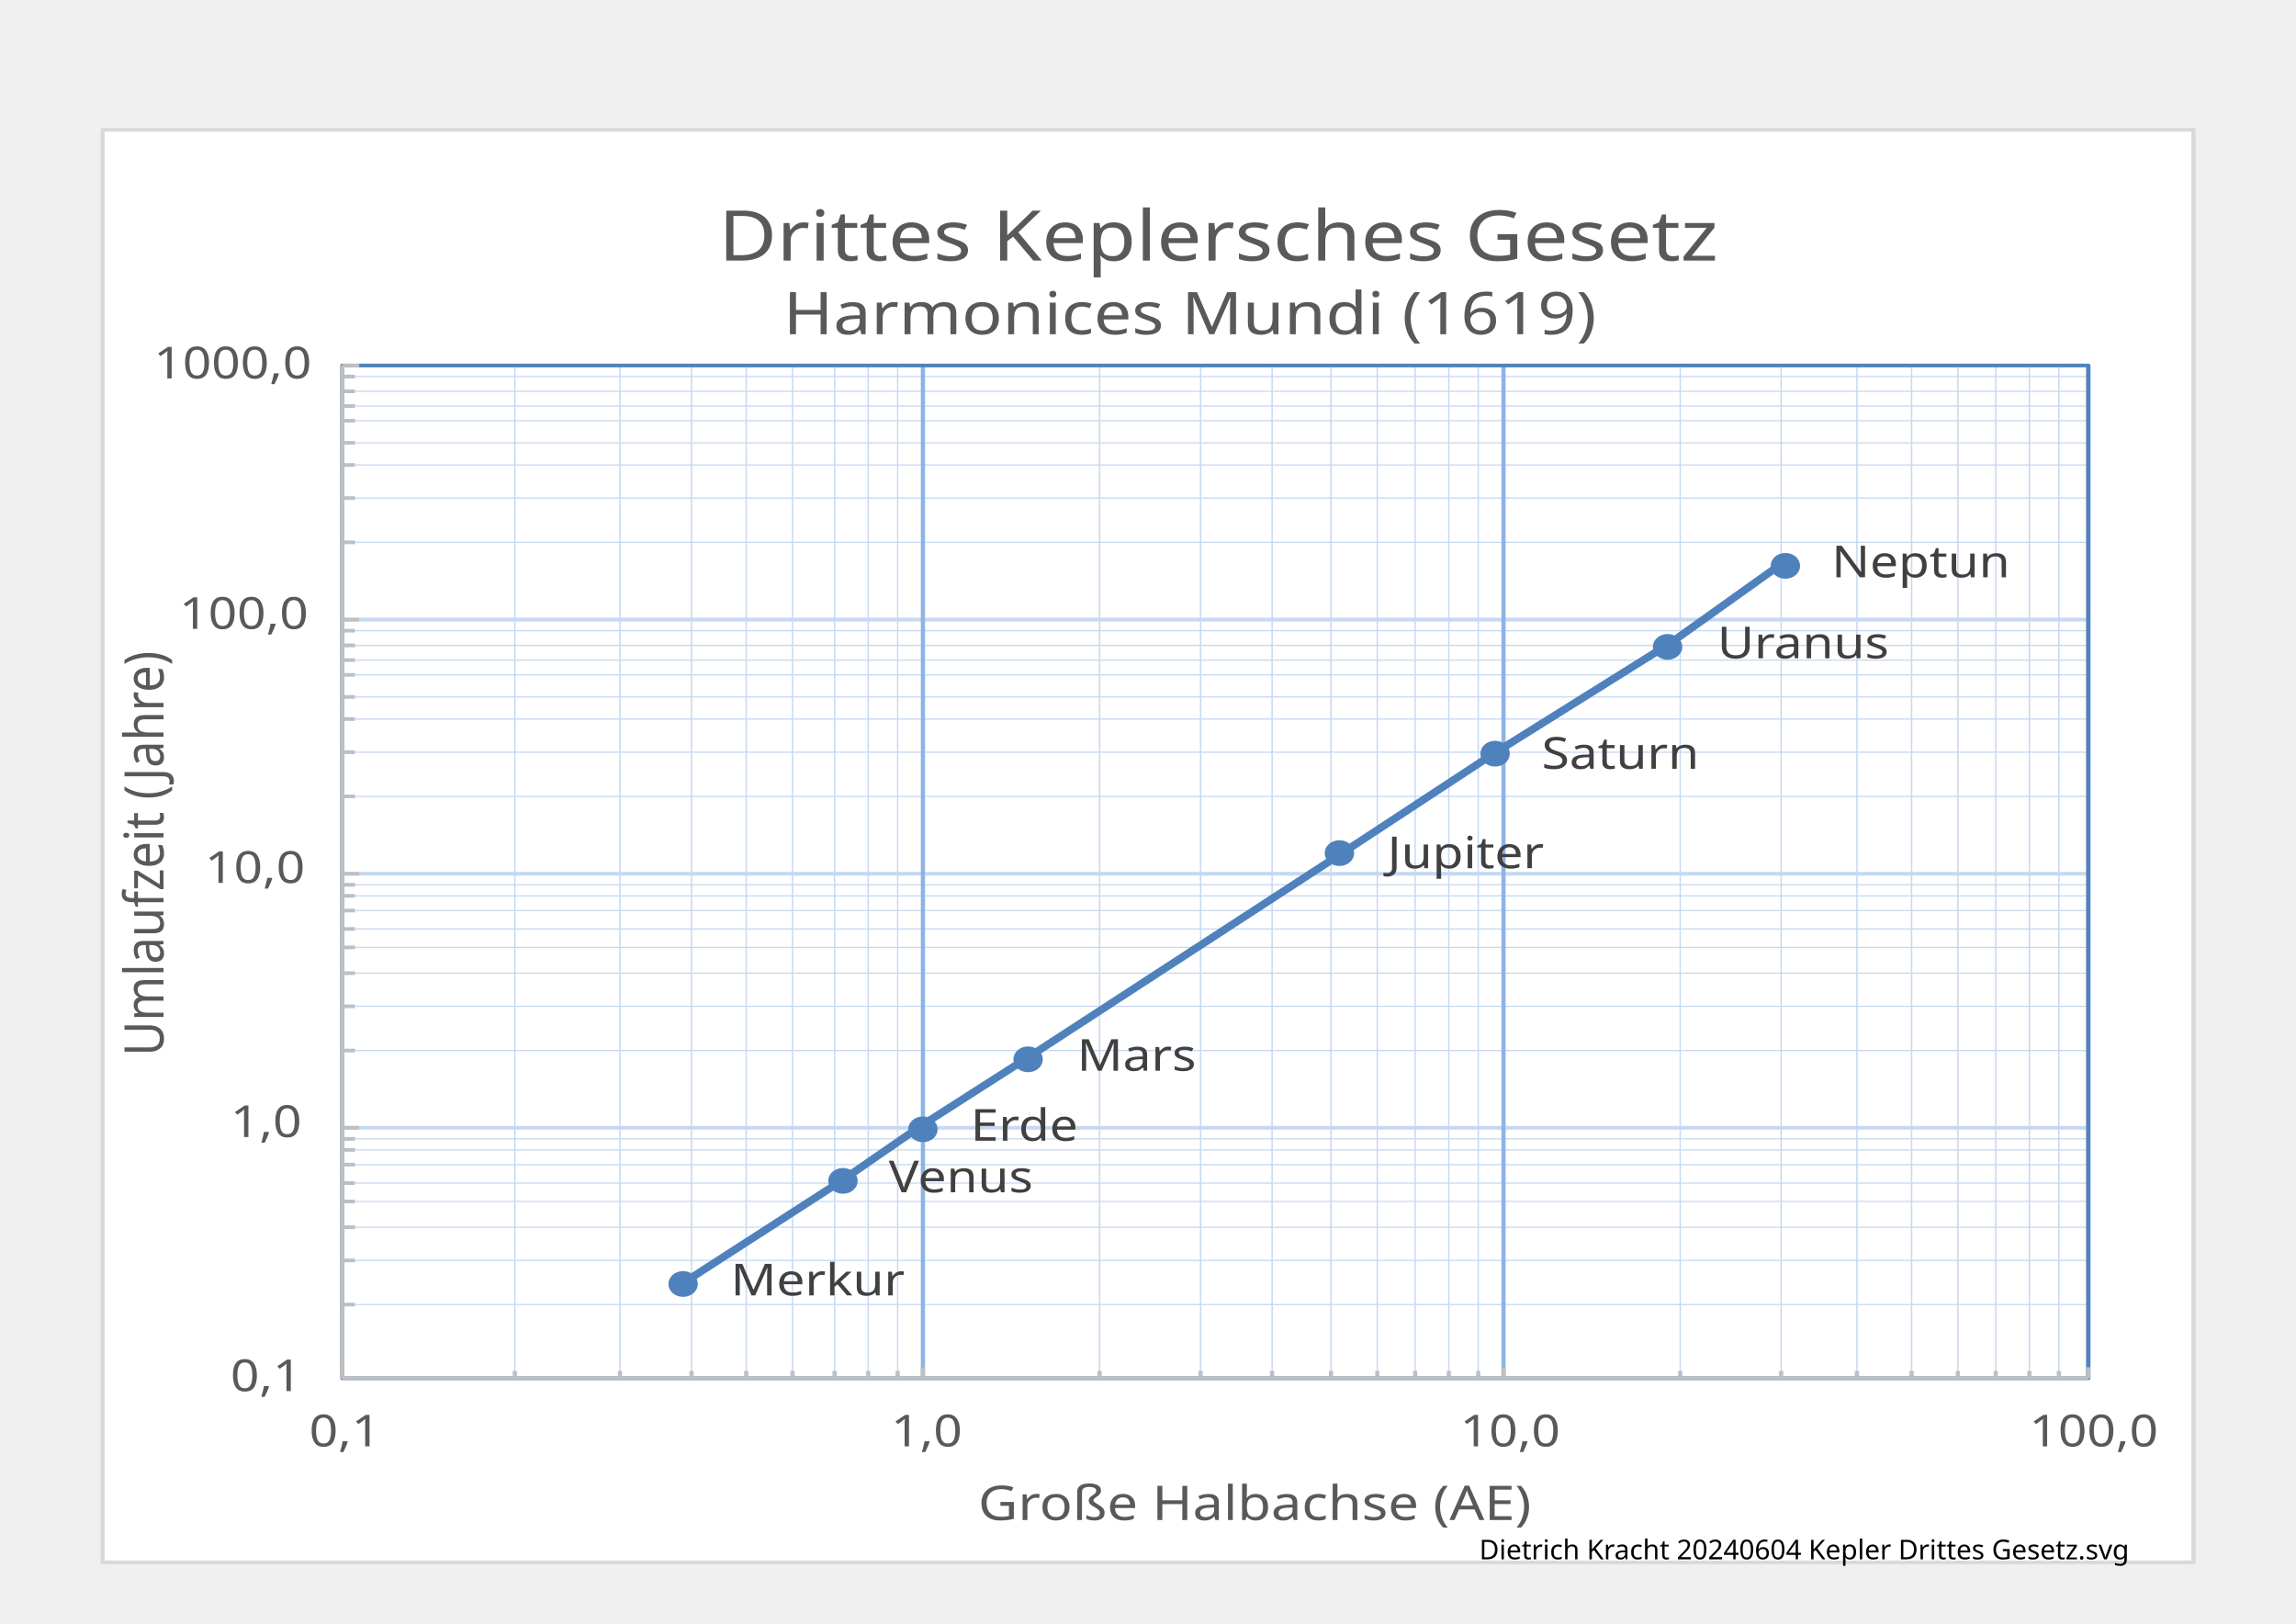
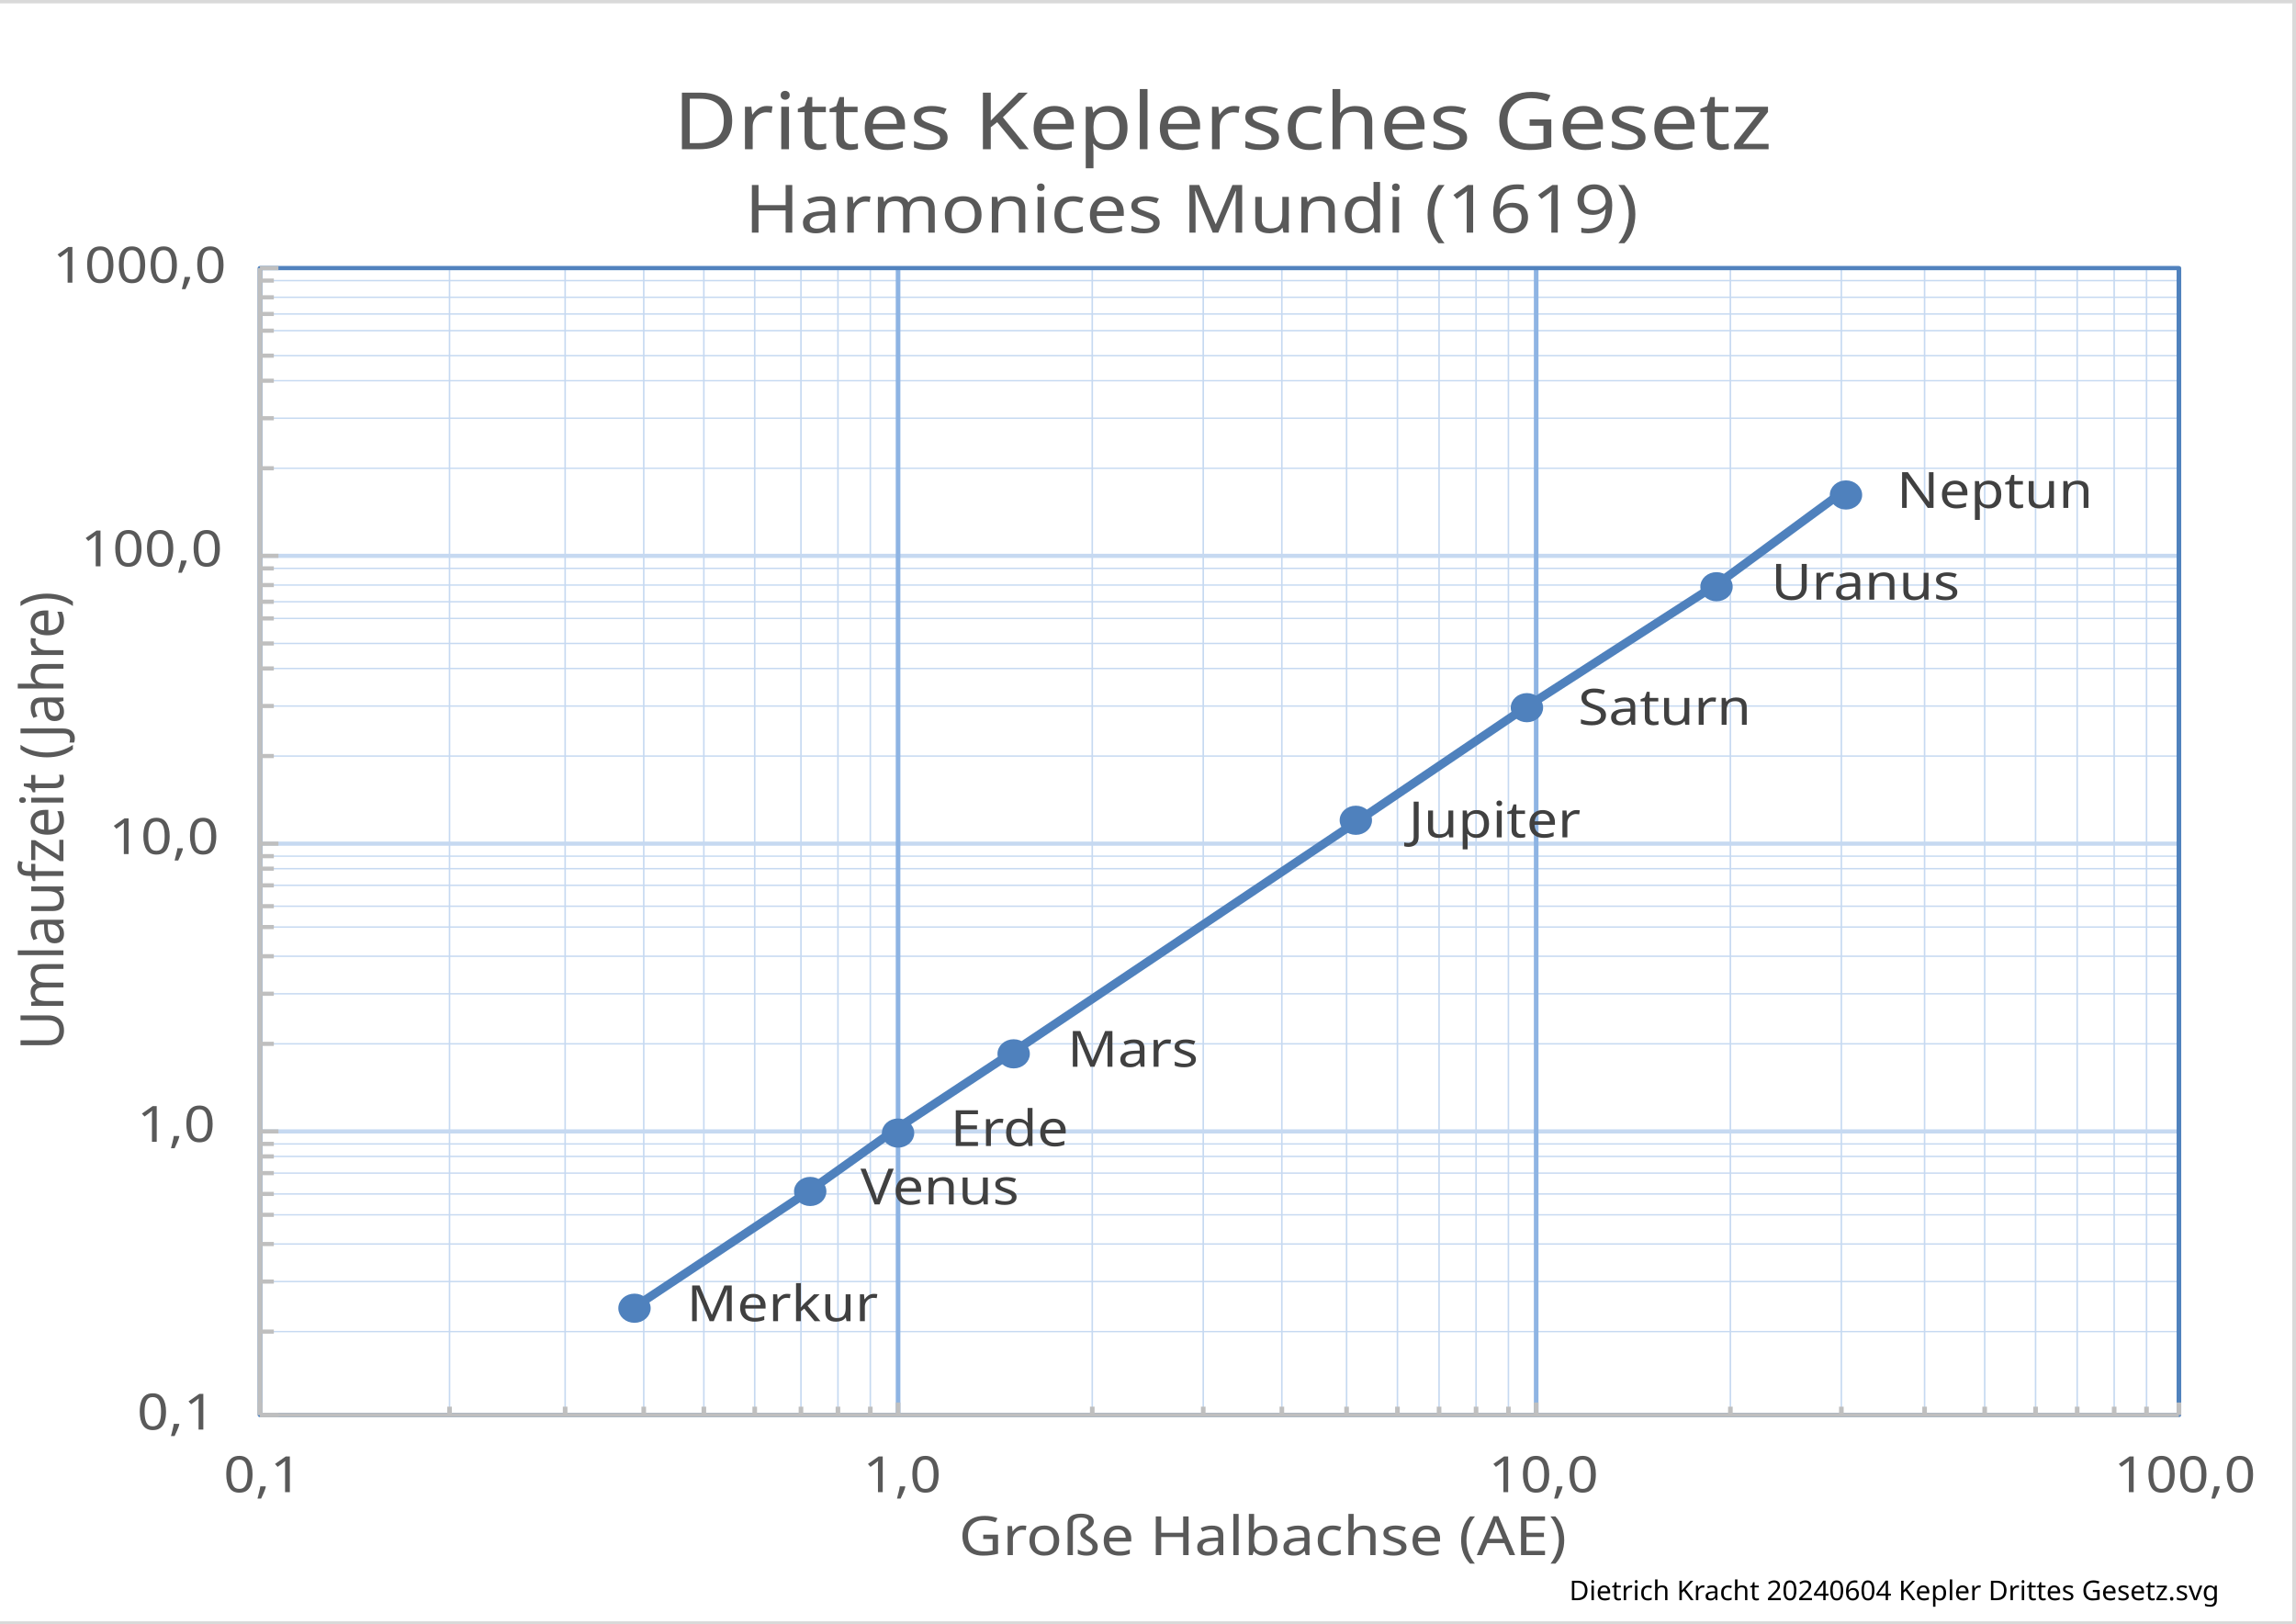
<svg xmlns="http://www.w3.org/2000/svg" width="297mm" height="210mm" viewBox="0 0 297 210" version="1.1" id="svg244">
  <defs id="defs241">
    <clipPath id="clip0">
      <rect x="1080" y="254" width="498" height="390" id="rect248" />
    </clipPath>
  </defs>
  <g id="layer1">
-     <g clip-path="url(#clip0)" transform="matrix(0.5442208,0,0,0.4762907,-574.7694,-104.4237)" id="g399">
-       <rect x="1080" y="254" width="497" height="389" fill="#ffffff" id="rect253" />
-       <g id="g257">
-         <path d="m 1137.5,573.5 h 415 m -415,-12 h 415 m -415,-9 h 415 m -415,-7 h 415 m -415,-5 h 415 m -415,-5 h 415 m -415,-4 h 415 m -415,-3 h 415 m -415,-24 h 415 m -415,-12 h 415 m -415,-9 h 415 m -415,-7 h 415 m -415,-5 h 415 m -415,-5 h 415 m -415,-4 h 415 m -415,-3 h 415 m -415,-24 h 415 m -415,-12 h 415 m -415,-9 h 415 m -415,-6 h 415 m -415,-6 h 415 m -415,-4 h 415 m -415,-4 h 415 m -415,-4 h 415 m -415,-24 h 415 m -415,-12 h 415 m -415,-9 h 415 m -415,-6 h 415 m -415,-6 h 415 m -415,-4 h 415 m -415,-4 h 415 m -415,-4 h 415" stroke="#c6d9f1" stroke-width="0.333" stroke-linejoin="round" stroke-miterlimit="10" fill="none" id="path255" />
-       </g>
-       <g id="g261">
-         <path d="m 1137.5,525.5 h 415 m -415,-69 h 415 m -415,-69 h 415 m -415,-69 h 415" stroke="#c6d9f1" stroke-linejoin="round" stroke-miterlimit="10" fill="none" id="path259" />
-       </g>
-       <g id="g265">
-         <path d="m 1178.5,318.5 v 275 m 25,-275 v 275 m 17,-275 v 275 m 13,-275 v 275 m 11,-275 v 275 m 10,-275 v 275 m 8,-275 v 275 m 7,-275 v 275 m 48,-275 v 275 m 24,-275 v 275 m 17,-275 v 275 m 14,-275 v 275 m 11,-275 v 275 m 9,-275 v 275 m 8,-275 v 275 m 7,-275 v 275 m 48,-275 v 275 m 24,-275 v 275 m 18,-275 v 275 m 13,-275 v 275 m 11,-275 v 275 m 9,-275 v 275 m 8,-275 v 275 m 7,-275 v 275" stroke="#c6d9f1" stroke-width="0.333" stroke-linejoin="round" stroke-miterlimit="10" fill="none" id="path263" />
-       </g>
-       <g id="g269">
-         <path d="m 1275.5,318.5 v 275 m 138,-275 v 275 m 139,-275 v 275" stroke="#8eb4e3" stroke-linejoin="round" stroke-miterlimit="10" fill="none" id="path267" />
-       </g>
-       <g id="g273">
-         <rect x="1137.5" y="318.5" width="415" height="275" stroke="#4f81bd" stroke-linejoin="round" stroke-miterlimit="10" stroke-opacity="0.98" fill="none" id="rect271" />
-       </g>
-       <g id="g277">
-         <path d="M 0,0 1.04987e-4,275" stroke="#bfbfbf" stroke-linejoin="round" stroke-miterlimit="10" fill="none" fill-rule="evenodd" transform="matrix(1,0,0,-1,1137.5,593.5)" id="path275" />
-       </g>
-       <g id="g281">
-         <path d="m 1137.5,593.5 h 3 m -3,-20 h 3 m -3,-12 h 3 m -3,-9 h 3 m -3,-7 h 3 m -3,-5 h 3 m -3,-5 h 3 m -3,-4 h 3 m -3,-3 h 3 m -3,-3 h 3 m -3,-21 h 3 m -3,-12 h 3 m -3,-9 h 3 m -3,-7 h 3 m -3,-5 h 3 m -3,-5 h 3 m -3,-4 h 3 m -3,-3 h 3 m -3,-3 h 3 m -3,-21 h 3 m -3,-12 h 3 m -3,-9 h 3 m -3,-6 h 3 m -3,-6 h 3 m -3,-4 h 3 m -3,-4 h 3 m -3,-4 h 3 m -3,-3 h 3 m -3,-21 h 3 m -3,-12 h 3 m -3,-9 h 3 m -3,-6 h 3 m -3,-6 h 3 m -3,-4 h 3 m -3,-4 h 3 m -3,-4 h 3 m -3,-3 h 3 m -3,275 h 4 m -4,-68 h 4 m -4,-69 h 4 m -4,-69 h 4 m -4,-69 h 4" stroke="#bfbfbf" stroke-linejoin="round" stroke-miterlimit="10" fill="none" id="path279" />
-       </g>
-       <g id="g285">
-         <path d="m 1137.5,593.5 h 415" stroke="#bfbfbf" stroke-linejoin="round" stroke-miterlimit="10" fill="none" fill-rule="evenodd" id="path283" />
-       </g>
-       <g id="g289">
-         <path d="m 1137.5,591.5 v 2 m 41,-2 v 2 m 25,-2 v 2 m 17,-2 v 2 m 13,-2 v 2 m 11,-2 v 2 m 10,-2 v 2 m 8,-2 v 2 m 7,-2 v 2 m 6,-2 v 2 m 42,-2 v 2 m 24,-2 v 2 m 17,-2 v 2 m 14,-2 v 2 m 11,-2 v 2 m 9,-2 v 2 m 8,-2 v 2 m 7,-2 v 2 m 6,-2 v 2 m 42,-2 v 2 m 24,-2 v 2 m 18,-2 v 2 m 13,-2 v 2 m 11,-2 v 2 m 9,-2 v 2 m 8,-2 v 2 m 7,-2 v 2 m 7,-2 v 2 m -415,-3 v 3 m 138,-3 v 3 m 138,-3 v 3 m 139,-3 v 3" stroke="#bfbfbf" stroke-linejoin="round" stroke-miterlimit="10" fill="none" id="path287" />
-       </g>
-       <g id="g293">
-         <path d="m 1218,568 38,-28 19,-15 26,-19 74,-55 36,-27 42,-30 27,-22" stroke="#4f81bd" stroke-width="2" stroke-linecap="round" stroke-linejoin="round" stroke-miterlimit="10" fill="none" id="path291" />
-       </g>
-       <g id="g311">
-         <path d="m 1221.5,567.9 c 0,1.657 -1.34,3 -3,3 -1.66,0 -3,-1.343 -3,-3 0,-1.657 1.34,-3 3,-3 1.66,0 3,1.343 3,3 z" stroke="#4f81bd" stroke-linejoin="round" stroke-miterlimit="10" fill="#4f81bd" id="path295" />
-         <path d="m 1259.5,539.9 c 0,1.657 -1.34,3 -3,3 -1.66,0 -3,-1.343 -3,-3 0,-1.657 1.34,-3 3,-3 1.66,0 3,1.343 3,3 z" stroke="#4f81bd" stroke-linejoin="round" stroke-miterlimit="10" fill="#4f81bd" id="path297" />
-         <path d="m 1278.5,525.9 c 0,1.657 -1.34,3 -3,3 -1.66,0 -3,-1.343 -3,-3 0,-1.657 1.34,-3 3,-3 1.66,0 3,1.343 3,3 z" stroke="#4f81bd" stroke-linejoin="round" stroke-miterlimit="10" fill="#4f81bd" id="path299" />
-         <path d="m 1303.5,506.9 c 0,1.657 -1.34,3 -3,3 -1.66,0 -3,-1.343 -3,-3 0,-1.657 1.34,-3 3,-3 1.66,0 3,1.343 3,3 z" stroke="#4f81bd" stroke-linejoin="round" stroke-miterlimit="10" fill="#4f81bd" id="path301" />
-         <path d="m 1377.5,450.9 c 0,1.657 -1.34,3 -3,3 -1.66,0 -3,-1.343 -3,-3 0,-1.657 1.34,-3 3,-3 1.66,0 3,1.343 3,3 z" stroke="#4f81bd" stroke-linejoin="round" stroke-miterlimit="10" fill="#4f81bd" id="path303" />
-         <path d="m 1414.5,423.9 c 0,1.657 -1.34,3 -3,3 -1.66,0 -3,-1.343 -3,-3 0,-1.657 1.34,-3 3,-3 1.66,0 3,1.343 3,3 z" stroke="#4f81bd" stroke-linejoin="round" stroke-miterlimit="10" fill="#4f81bd" id="path305" />
-         <path d="m 1455.5,394.9 c 0,1.657 -1.34,3 -3,3 -1.66,0 -3,-1.343 -3,-3 0,-1.657 1.34,-3 3,-3 1.66,0 3,1.343 3,3 z" stroke="#4f81bd" stroke-linejoin="round" stroke-miterlimit="10" fill="#4f81bd" id="path307" />
-         <path d="m 1483.5,372.9 c 0,1.657 -1.34,3 -3,3 -1.66,0 -3,-1.343 -3,-3 0,-1.657 1.34,-3 3,-3 1.66,0 3,1.343 3,3 z" stroke="#4f81bd" stroke-linejoin="round" stroke-miterlimit="10" fill="#4f81bd" id="path309" />
-       </g>
-       <g id="g315">
-         <text fill="#404040" font-family="Calibri, Calibri_MSFontService, sans-serif" font-weight="400" font-size="12px" transform="translate(1229.81,571)" id="text313">Merkur</text>
-       </g>
-       <g id="g319">
-         <text fill="#404040" font-family="Calibri, Calibri_MSFontService, sans-serif" font-weight="400" font-size="12px" transform="translate(1267.37,543)" id="text317">Venus</text>
-       </g>
-       <g id="g323">
-         <text fill="#404040" font-family="Calibri, Calibri_MSFontService, sans-serif" font-weight="400" font-size="12px" transform="translate(1286.83,529)" id="text321">Erde</text>
-       </g>
-       <g id="g327">
-         <text fill="#404040" font-family="Calibri, Calibri_MSFontService, sans-serif" font-weight="400" font-size="12px" transform="translate(1312.14,510)" id="text325">Mars</text>
-       </g>
-       <g id="g331">
-         <text fill="#404040" font-family="Calibri, Calibri_MSFontService, sans-serif" font-weight="400" font-size="12px" transform="translate(1385.9,455)" id="text329">Jupiter</text>
-       </g>
-       <g id="g335">
-         <text fill="#404040" font-family="Calibri, Calibri_MSFontService, sans-serif" font-weight="400" font-size="12px" transform="translate(1422.57,428)" id="text333">Saturn</text>
-       </g>
-       <g id="g339">
-         <text fill="#404040" font-family="Calibri, Calibri_MSFontService, sans-serif" font-weight="400" font-size="12px" transform="translate(1464.32,398)" id="text337">Uranus</text>
-       </g>
-       <g id="g343">
-         <text fill="#404040" font-family="Calibri, Calibri_MSFontService, sans-serif" font-weight="400" font-size="12px" transform="translate(1491.48,376)" id="text341">Neptun</text>
-       </g>
-       <g id="g347">
-         <text fill="#595959" font-family="Calibri, Calibri_MSFontService, sans-serif" font-weight="400" font-size="12px" transform="translate(1110.91,597)" id="text345">0,1</text>
-       </g>
-       <g id="g351">
-         <text fill="#595959" font-family="Calibri, Calibri_MSFontService, sans-serif" font-weight="400" font-size="12px" transform="translate(1110.91,528)" id="text349">1,0</text>
-       </g>
-       <g id="g355">
-         <text fill="#595959" font-family="Calibri, Calibri_MSFontService, sans-serif" font-weight="400" font-size="12px" transform="translate(1104.83,459)" id="text353">10,0</text>
-       </g>
-       <g id="g359">
-         <text fill="#595959" font-family="Calibri, Calibri_MSFontService, sans-serif" font-weight="400" font-size="12px" transform="translate(1098.75,390)" id="text357">100,0</text>
-       </g>
-       <g id="g363">
-         <text fill="#595959" font-family="Calibri, Calibri_MSFontService, sans-serif" font-weight="400" font-size="12px" transform="translate(1092.67,322)" id="text361">1000,0</text>
-       </g>
-       <g id="g367">
-         <text fill="#595959" font-family="Calibri, Calibri_MSFontService, sans-serif" font-weight="400" font-size="12px" transform="translate(1129.62,612)" id="text365">0,1</text>
-       </g>
-       <g id="g371">
-         <text fill="#595959" font-family="Calibri, Calibri_MSFontService, sans-serif" font-weight="400" font-size="12px" transform="translate(1267.92,612)" id="text369">1,0</text>
-       </g>
-       <g id="g375">
-         <text fill="#595959" font-family="Calibri, Calibri_MSFontService, sans-serif" font-weight="400" font-size="12px" transform="translate(1403.18,612)" id="text373">10,0</text>
-       </g>
-       <g id="g379">
-         <text fill="#595959" font-family="Calibri, Calibri_MSFontService, sans-serif" font-weight="400" font-size="12px" transform="translate(1538.45,612)" id="text377">100,0</text>
-       </g>
-       <g id="g383">
-         <text fill="#595959" font-family="Calibri, Calibri_MSFontService, sans-serif" font-weight="400" font-size="13px" transform="rotate(-90,800.5,-294.5)" id="text381">Umlaufzeit (Jahre)</text>
-       </g>
-       <g id="g387">
-         <text fill="#595959" font-family="Calibri, Calibri_MSFontService, sans-serif" font-weight="400" font-size="13px" transform="translate(1288.62,632)" id="text385">Große Halbachse (AE)</text>
-       </g>
-       <g id="g391">
-         <text fill="#595959" font-family="Calibri, Calibri_MSFontService, sans-serif" font-weight="400" font-size="19px" transform="translate(1226.91,290)" id="text389">Drittes Keplersches Gesetz</text>
-       </g>
-       <g id="g395">
-         <text fill="#595959" font-family="Calibri, Calibri_MSFontService, sans-serif" font-weight="400" font-size="16px" transform="translate(1242.34,310)" id="text393">Harmonices Mundi (1619)</text>
-       </g>
-       <rect x="1080.5" y="254.5" width="497" height="389" stroke="#d9d9d9" stroke-linejoin="round" stroke-miterlimit="10" fill="none" id="rect397" />
+     <rect x="-0.767" y="-0.117" width="297.275" height="209.825" fill="#ffffff" id="rect253" style="stroke-width:0.568" />
+     <g id="g257" transform="matrix(0.5981384,0,0,0.5393948,-646.7566,-137.1231)">
+       <path d="m 1137.5,573.5 h 415 m -415,-12 h 415 m -415,-9 h 415 m -415,-7 h 415 m -415,-5 h 415 m -415,-5 h 415 m -415,-4 h 415 m -415,-3 h 415 m -415,-24 h 415 m -415,-12 h 415 m -415,-9 h 415 m -415,-7 h 415 m -415,-5 h 415 m -415,-5 h 415 m -415,-4 h 415 m -415,-3 h 415 m -415,-24 h 415 m -415,-12 h 415 m -415,-9 h 415 m -415,-6 h 415 m -415,-6 h 415 m -415,-4 h 415 m -415,-4 h 415 m -415,-4 h 415 m -415,-24 h 415 m -415,-12 h 415 m -415,-9 h 415 m -415,-6 h 415 m -415,-6 h 415 m -415,-4 h 415 m -415,-4 h 415 m -415,-4 h 415" stroke="#c6d9f1" stroke-width="0.333" stroke-linejoin="round" stroke-miterlimit="10" fill="none" id="path255" />
    </g>
-     <text xml:space="preserve" style="font-style:normal;font-weight:normal;font-size:3.528px;line-height:1.25;font-family:sans-serif;fill:#000000;fill-opacity:1;stroke:none;stroke-width:0.265" x="191.352" y="201.668" id="text10940">
-       <tspan id="tspan10938" style="font-size:3.528px;stroke-width:0.265" x="191.352" y="201.668">Dietrich Kracht 20240604 Kepler Drittes Gesetz.svg</tspan>
+     <g id="g261" transform="matrix(0.5981384,0,0,0.5393948,-646.7566,-137.1231)">
+       <path d="m 1137.5,525.5 h 415 m -415,-69 h 415 m -415,-69 h 415 m -415,-69 h 415" stroke="#c6d9f1" stroke-linejoin="round" stroke-miterlimit="10" fill="none" id="path259" />
+     </g>
+     <g id="g265" transform="matrix(0.5981384,0,0,0.5393948,-646.7566,-137.1231)">
+       <path d="m 1178.5,318.5 v 275 m 25,-275 v 275 m 17,-275 v 275 m 13,-275 v 275 m 11,-275 v 275 m 10,-275 v 275 m 8,-275 v 275 m 7,-275 v 275 m 48,-275 v 275 m 24,-275 v 275 m 17,-275 v 275 m 14,-275 v 275 m 11,-275 v 275 m 9,-275 v 275 m 8,-275 v 275 m 7,-275 v 275 m 48,-275 v 275 m 24,-275 v 275 m 18,-275 v 275 m 13,-275 v 275 m 11,-275 v 275 m 9,-275 v 275 m 8,-275 v 275 m 7,-275 v 275" stroke="#c6d9f1" stroke-width="0.333" stroke-linejoin="round" stroke-miterlimit="10" fill="none" id="path263" />
+     </g>
+     <g id="g269" transform="matrix(0.5981384,0,0,0.5393948,-646.7566,-137.1231)">
+       <path d="m 1275.5,318.5 v 275 m 138,-275 v 275 m 139,-275 v 275" stroke="#8eb4e3" stroke-linejoin="round" stroke-miterlimit="10" fill="none" id="path267" />
+     </g>
+     <g id="g273" transform="matrix(0.5981384,0,0,0.5393948,-646.7566,-137.1231)">
+       <rect x="1137.5" y="318.5" width="415" height="275" stroke="#4f81bd" stroke-linejoin="round" stroke-miterlimit="10" stroke-opacity="0.98" fill="none" id="rect271" />
+     </g>
+     <g id="g277" transform="matrix(0.5981384,0,0,0.5393948,-646.7566,-137.1231)">
+       <path d="M 0,0 1.04987e-4,275" stroke="#bfbfbf" stroke-linejoin="round" stroke-miterlimit="10" fill="none" fill-rule="evenodd" transform="matrix(1,0,0,-1,1137.5,593.5)" id="path275" />
+     </g>
+     <g id="g281" transform="matrix(0.5981384,0,0,0.5393948,-646.7566,-137.1231)">
+       <path d="m 1137.5,593.5 h 3 m -3,-20 h 3 m -3,-12 h 3 m -3,-9 h 3 m -3,-7 h 3 m -3,-5 h 3 m -3,-5 h 3 m -3,-4 h 3 m -3,-3 h 3 m -3,-3 h 3 m -3,-21 h 3 m -3,-12 h 3 m -3,-9 h 3 m -3,-7 h 3 m -3,-5 h 3 m -3,-5 h 3 m -3,-4 h 3 m -3,-3 h 3 m -3,-3 h 3 m -3,-21 h 3 m -3,-12 h 3 m -3,-9 h 3 m -3,-6 h 3 m -3,-6 h 3 m -3,-4 h 3 m -3,-4 h 3 m -3,-4 h 3 m -3,-3 h 3 m -3,-21 h 3 m -3,-12 h 3 m -3,-9 h 3 m -3,-6 h 3 m -3,-6 h 3 m -3,-4 h 3 m -3,-4 h 3 m -3,-4 h 3 m -3,-3 h 3 m -3,275 h 4 m -4,-68 h 4 m -4,-69 h 4 m -4,-69 h 4 m -4,-69 h 4" stroke="#bfbfbf" stroke-linejoin="round" stroke-miterlimit="10" fill="none" id="path279" />
+     </g>
+     <g id="g285" transform="matrix(0.5981384,0,0,0.5393948,-646.7566,-137.1231)">
+       <path d="m 1137.5,593.5 h 415" stroke="#bfbfbf" stroke-linejoin="round" stroke-miterlimit="10" fill="none" fill-rule="evenodd" id="path283" />
+     </g>
+     <g id="g289" transform="matrix(0.5981384,0,0,0.5393948,-646.7566,-137.1231)">
+       <path d="m 1137.5,591.5 v 2 m 41,-2 v 2 m 25,-2 v 2 m 17,-2 v 2 m 13,-2 v 2 m 11,-2 v 2 m 10,-2 v 2 m 8,-2 v 2 m 7,-2 v 2 m 6,-2 v 2 m 42,-2 v 2 m 24,-2 v 2 m 17,-2 v 2 m 14,-2 v 2 m 11,-2 v 2 m 9,-2 v 2 m 8,-2 v 2 m 7,-2 v 2 m 6,-2 v 2 m 42,-2 v 2 m 24,-2 v 2 m 18,-2 v 2 m 13,-2 v 2 m 11,-2 v 2 m 9,-2 v 2 m 8,-2 v 2 m 7,-2 v 2 m 7,-2 v 2 m -415,-3 v 3 m 138,-3 v 3 m 138,-3 v 3 m 139,-3 v 3" stroke="#bfbfbf" stroke-linejoin="round" stroke-miterlimit="10" fill="none" id="path287" />
+     </g>
+     <g id="g293" transform="matrix(0.5981384,0,0,0.5393948,-646.7566,-137.1231)">
+       <path d="m 1218,568 38,-28 19,-15 26,-19 74,-55 36,-27 42,-30 27,-22" stroke="#4f81bd" stroke-width="2" stroke-linecap="round" stroke-linejoin="round" stroke-miterlimit="10" fill="none" id="path291" />
+     </g>
+     <g id="g311" transform="matrix(0.5981384,0,0,0.5393948,-646.7566,-137.1231)">
+       <path d="m 1221.5,567.9 c 0,1.657 -1.34,3 -3,3 -1.66,0 -3,-1.343 -3,-3 0,-1.657 1.34,-3 3,-3 1.66,0 3,1.343 3,3 z" stroke="#4f81bd" stroke-linejoin="round" stroke-miterlimit="10" fill="#4f81bd" id="path295" />
+       <path d="m 1259.5,539.9 c 0,1.657 -1.34,3 -3,3 -1.66,0 -3,-1.343 -3,-3 0,-1.657 1.34,-3 3,-3 1.66,0 3,1.343 3,3 z" stroke="#4f81bd" stroke-linejoin="round" stroke-miterlimit="10" fill="#4f81bd" id="path297" />
+       <path d="m 1278.5,525.9 c 0,1.657 -1.34,3 -3,3 -1.66,0 -3,-1.343 -3,-3 0,-1.657 1.34,-3 3,-3 1.66,0 3,1.343 3,3 z" stroke="#4f81bd" stroke-linejoin="round" stroke-miterlimit="10" fill="#4f81bd" id="path299" />
+       <path d="m 1303.5,506.9 c 0,1.657 -1.34,3 -3,3 -1.66,0 -3,-1.343 -3,-3 0,-1.657 1.34,-3 3,-3 1.66,0 3,1.343 3,3 z" stroke="#4f81bd" stroke-linejoin="round" stroke-miterlimit="10" fill="#4f81bd" id="path301" />
+       <path d="m 1377.5,450.9 c 0,1.657 -1.34,3 -3,3 -1.66,0 -3,-1.343 -3,-3 0,-1.657 1.34,-3 3,-3 1.66,0 3,1.343 3,3 z" stroke="#4f81bd" stroke-linejoin="round" stroke-miterlimit="10" fill="#4f81bd" id="path303" />
+       <path d="m 1414.5,423.9 c 0,1.657 -1.34,3 -3,3 -1.66,0 -3,-1.343 -3,-3 0,-1.657 1.34,-3 3,-3 1.66,0 3,1.343 3,3 z" stroke="#4f81bd" stroke-linejoin="round" stroke-miterlimit="10" fill="#4f81bd" id="path305" />
+       <path d="m 1455.5,394.9 c 0,1.657 -1.34,3 -3,3 -1.66,0 -3,-1.343 -3,-3 0,-1.657 1.34,-3 3,-3 1.66,0 3,1.343 3,3 z" stroke="#4f81bd" stroke-linejoin="round" stroke-miterlimit="10" fill="#4f81bd" id="path307" />
+       <path d="m 1483.5,372.9 c 0,1.657 -1.34,3 -3,3 -1.66,0 -3,-1.343 -3,-3 0,-1.657 1.34,-3 3,-3 1.66,0 3,1.343 3,3 z" stroke="#4f81bd" stroke-linejoin="round" stroke-miterlimit="10" fill="#4f81bd" id="path309" />
+     </g>
+     <g id="g315" transform="matrix(0.5981384,0,0,0.5393948,-646.7566,-137.1231)">
+       <text fill="#404040" font-family="Calibri, Calibri_MSFontService, sans-serif" font-weight="400" font-size="12px" transform="translate(1229.81,571)" id="text313">Merkur</text>
+     </g>
+     <g id="g319" transform="matrix(0.5981384,0,0,0.5393948,-646.7566,-137.1231)">
+       <text fill="#404040" font-family="Calibri, Calibri_MSFontService, sans-serif" font-weight="400" font-size="12px" transform="translate(1267.37,543)" id="text317">Venus</text>
+     </g>
+     <g id="g323" transform="matrix(0.5981384,0,0,0.5393948,-646.7566,-137.1231)">
+       <text fill="#404040" font-family="Calibri, Calibri_MSFontService, sans-serif" font-weight="400" font-size="12px" transform="translate(1286.83,529)" id="text321">Erde</text>
+     </g>
+     <g id="g327" transform="matrix(0.5981384,0,0,0.5393948,-646.7566,-137.1231)">
+       <text fill="#404040" font-family="Calibri, Calibri_MSFontService, sans-serif" font-weight="400" font-size="12px" transform="translate(1312.14,510)" id="text325">Mars</text>
+     </g>
+     <g id="g331" transform="matrix(0.5981384,0,0,0.5393948,-646.7566,-137.1231)">
+       <text fill="#404040" font-family="Calibri, Calibri_MSFontService, sans-serif" font-weight="400" font-size="12px" transform="translate(1385.9,455)" id="text329">Jupiter</text>
+     </g>
+     <g id="g335" transform="matrix(0.5981384,0,0,0.5393948,-646.7566,-137.1231)">
+       <text fill="#404040" font-family="Calibri, Calibri_MSFontService, sans-serif" font-weight="400" font-size="12px" transform="translate(1422.57,428)" id="text333">Saturn</text>
+     </g>
+     <g id="g339" transform="matrix(0.5981384,0,0,0.5393948,-646.7566,-137.1231)">
+       <text fill="#404040" font-family="Calibri, Calibri_MSFontService, sans-serif" font-weight="400" font-size="12px" transform="translate(1464.32,398)" id="text337">Uranus</text>
+     </g>
+     <g id="g343" transform="matrix(0.5981384,0,0,0.5393948,-646.7566,-137.1231)">
+       <text fill="#404040" font-family="Calibri, Calibri_MSFontService, sans-serif" font-weight="400" font-size="12px" transform="translate(1491.48,376)" id="text341">Neptun</text>
+     </g>
+     <g id="g347" transform="matrix(0.5981384,0,0,0.5393948,-646.7566,-137.1231)">
+       <text fill="#595959" font-family="Calibri, Calibri_MSFontService, sans-serif" font-weight="400" font-size="12px" transform="translate(1110.91,597)" id="text345">0,1</text>
+     </g>
+     <g id="g351" transform="matrix(0.5981384,0,0,0.5393948,-646.7566,-137.1231)">
+       <text fill="#595959" font-family="Calibri, Calibri_MSFontService, sans-serif" font-weight="400" font-size="12px" transform="translate(1110.91,528)" id="text349">1,0</text>
+     </g>
+     <g id="g355" transform="matrix(0.5981384,0,0,0.5393948,-646.7566,-137.1231)">
+       <text fill="#595959" font-family="Calibri, Calibri_MSFontService, sans-serif" font-weight="400" font-size="12px" transform="translate(1104.83,459)" id="text353">10,0</text>
+     </g>
+     <g id="g359" transform="matrix(0.5981384,0,0,0.5393948,-646.7566,-137.1231)">
+       <text fill="#595959" font-family="Calibri, Calibri_MSFontService, sans-serif" font-weight="400" font-size="12px" transform="translate(1098.75,390)" id="text357">100,0</text>
+     </g>
+     <g id="g363" transform="matrix(0.5981384,0,0,0.5393948,-646.7566,-137.1231)">
+       <text fill="#595959" font-family="Calibri, Calibri_MSFontService, sans-serif" font-weight="400" font-size="12px" transform="translate(1092.67,322)" id="text361">1000,0</text>
+     </g>
+     <g id="g367" transform="matrix(0.5981384,0,0,0.5393948,-646.7566,-137.1231)">
+       <text fill="#595959" font-family="Calibri, Calibri_MSFontService, sans-serif" font-weight="400" font-size="12px" transform="translate(1129.62,612)" id="text365">0,1</text>
+     </g>
+     <g id="g371" transform="matrix(0.5981384,0,0,0.5393948,-646.7566,-137.1231)">
+       <text fill="#595959" font-family="Calibri, Calibri_MSFontService, sans-serif" font-weight="400" font-size="12px" transform="translate(1267.92,612)" id="text369">1,0</text>
+     </g>
+     <g id="g375" transform="matrix(0.5981384,0,0,0.5393948,-646.7566,-137.1231)">
+       <text fill="#595959" font-family="Calibri, Calibri_MSFontService, sans-serif" font-weight="400" font-size="12px" transform="translate(1403.18,612)" id="text373">10,0</text>
+     </g>
+     <g id="g379" transform="matrix(0.5981384,0,0,0.5393948,-646.7566,-137.1231)">
+       <text fill="#595959" font-family="Calibri, Calibri_MSFontService, sans-serif" font-weight="400" font-size="12px" transform="translate(1538.45,612)" id="text377">100,0</text>
+     </g>
+     <g id="g383" transform="matrix(0.5981384,0,0,0.5393948,-646.7566,-137.1231)">
+       <text fill="#595959" font-family="Calibri, Calibri_MSFontService, sans-serif" font-weight="400" font-size="13px" transform="rotate(-90,800.5,-294.5)" id="text381">Umlaufzeit (Jahre)</text>
+     </g>
+     <g id="g387" transform="matrix(0.5981384,0,0,0.5393948,-646.7566,-139.7689)">
+       <text fill="#595959" font-family="Calibri, Calibri_MSFontService, sans-serif" font-weight="400" font-size="13px" transform="translate(1288.62,632)" id="text385">Große Halbachse (AE)</text>
+     </g>
+     <g id="g391" transform="matrix(0.5981384,0,0,0.5393948,-646.7566,-137.1231)">
+       <text fill="#595959" font-family="Calibri, Calibri_MSFontService, sans-serif" font-weight="400" font-size="19px" transform="translate(1226.91,290)" id="text389">Drittes Keplersches Gesetz</text>
+     </g>
+     <g id="g395" transform="matrix(0.5981384,0,0,0.5393948,-646.7566,-137.1231)">
+       <text fill="#595959" font-family="Calibri, Calibri_MSFontService, sans-serif" font-weight="400" font-size="16px" transform="translate(1242.34,310)" id="text393">Harmonices Mundi (1619)</text>
+     </g>
+     <rect x="-0.468" y="0.153" width="297.275" height="209.825" stroke="#d9d9d9" stroke-linejoin="round" stroke-miterlimit="10" fill="none" id="rect397" style="stroke-width:0.568" />
+     <text xml:space="preserve" style="font-style:normal;font-weight:normal;font-size:3.528px;line-height:1.25;font-family:sans-serif;fill:#000000;fill-opacity:1;stroke:none;stroke-width:0.265" x="202.994" y="206.96" id="text10940">
+       <tspan id="tspan10938" style="font-size:3.528px;stroke-width:0.265" x="202.994" y="206.96">Dietrich Kracht 20240604 Kepler Drittes Gesetz.svg</tspan>
    </text>
  </g>
</svg>
